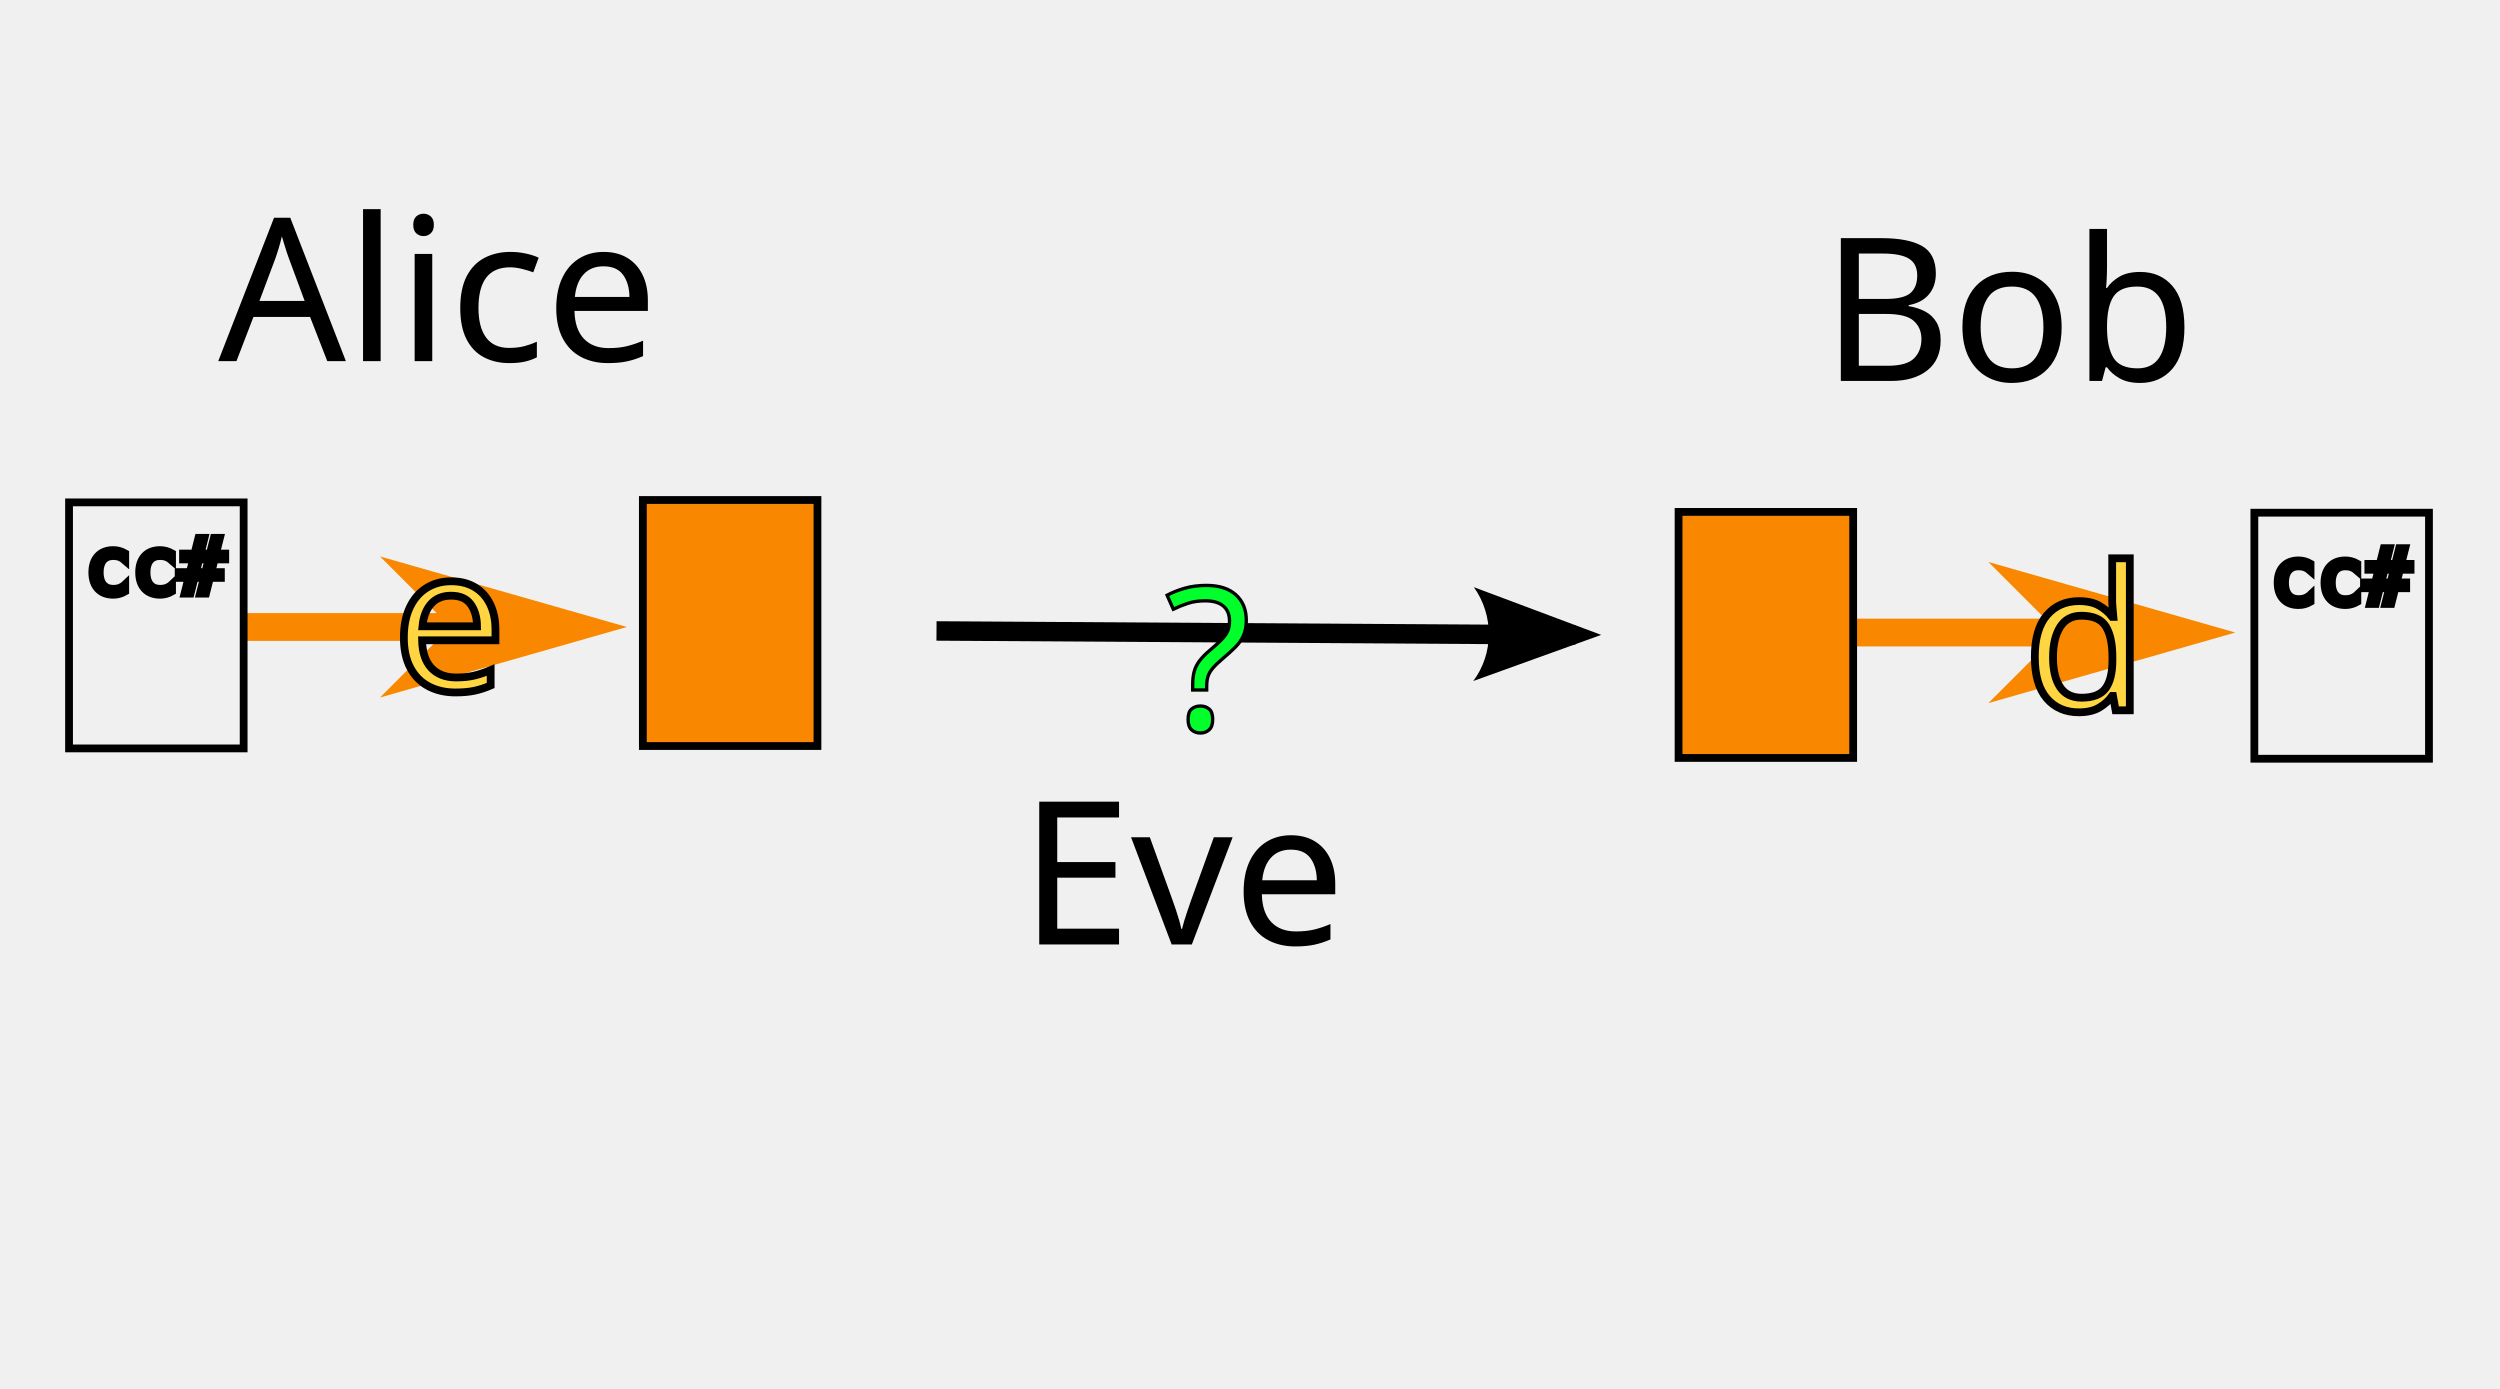
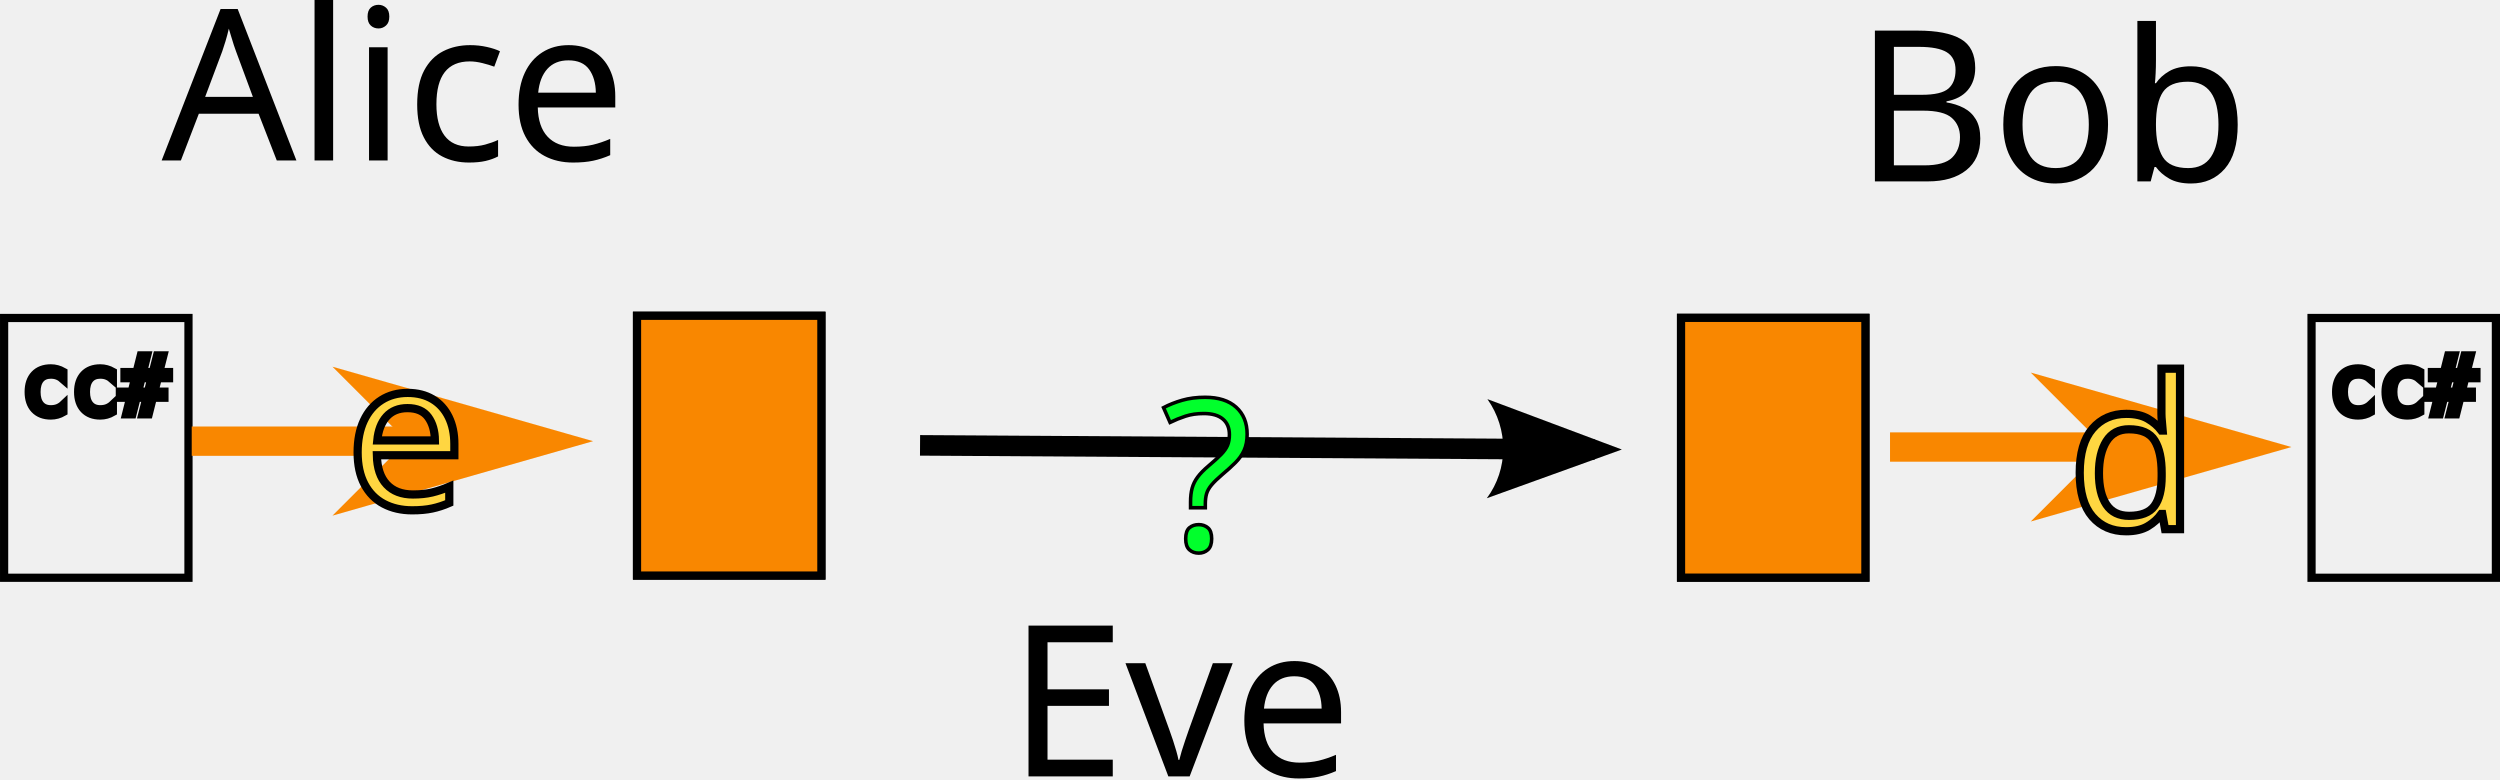
- <svg xmlns="http://www.w3.org/2000/svg" width="1800" height="1000" id="svg2" version="1.1">
+ <svg xmlns="http://www.w3.org/2000/svg" width="1704.75" height="531.445" id="svg2" version="1.1" viewBox="0 0 1704.75 531.445">
  <defs id="defs4">
-     <marker orient="auto" refY="0.0" refX="0.0" id="Arrow1Mend" style="overflow:visible;">
-       <path id="path3869" d="M 0.0,0.0 L 5.0,-5.0 L -12.5,0.0 L 5.0,5.0 L 0.0,0.0 z " style="fill-rule:evenodd;stroke:#000000;stroke-width:1.0pt;" transform="scale(0.4) rotate(180) translate(10,0)" />
+     <marker orient="auto" refY="0" refX="0" id="Arrow2Mend" style="overflow:visible">
+       <path id="path3887" style="fill-rule:evenodd;stroke-width:0.625;stroke-linejoin:round" d="M 8.719,4.034 -2.207,0.016 8.719,-4.002 c -1.745,2.372 -1.735,5.617 -6e-7,8.035 z" transform="scale(-0.6,-0.6)" />
    </marker>
-     <marker orient="auto" refY="0.0" refX="0.0" id="EmptyTriangleOutL" style="overflow:visible">
-       <path id="path4020" d="M 5.77,0.0 L -2.88,5.0 L -2.88,-5.0 L 5.77,0.0 z " style="fill-rule:evenodd;fill:#FFFFFF;stroke:#000000;stroke-width:1.0pt" transform="scale(0.8) translate(-6,0)" />
-     </marker>
-     <marker orient="auto" refY="0.0" refX="0.0" id="Arrow2Mend" style="overflow:visible;">
-       <path id="path3887" style="fill-rule:evenodd;stroke-width:0.625;stroke-linejoin:round;" d="M 8.719,4.034 L -2.207,0.016 L 8.719,-4.002 C 6.973,-1.63 6.983,1.616 8.719,4.034 z " transform="scale(0.6) rotate(180) translate(0,0)" />
-     </marker>
-     <marker orient="auto" refY="0.0" refX="0.0" id="Arrow2Lend" style="overflow:visible;">
-       <path id="path3881" style="fill-rule:evenodd;stroke-width:0.625;stroke-linejoin:round;" d="M 8.719,4.034 L -2.207,0.016 L 8.719,-4.002 C 6.973,-1.63 6.983,1.616 8.719,4.034 z " transform="scale(1.1) rotate(180) translate(1,0)" />
-     </marker>
-     <filter id="filter3050" y="0" x="0" height="1" width="1" color-interpolation-filters="sRGB">
-       <feColorMatrix id="feColorMatrix3052" type="saturate" values="0.1" result="fbSourceGraphic" />
-       <feColorMatrix id="feColorMatrix3054" in="fbSourceGraphic" values="-1 0 0 0 1 0 -1 0 0 1 0 0 -1 0 1 0 0 0 1 0 " result="result3" />
-       <feBlend id="feBlend3056" in2="result3" mode="lighten" in="fbSourceGraphic" result="result2" />
-       <feBlend id="feBlend3058" in2="result2" mode="multiply" result="result1" in="result2" />
-       <feComposite id="feComposite3060" in2="SourceGraphic" operator="in" result="fbSourceGraphic" />
-       <feColorMatrix result="fbSourceGraphicAlpha" in="fbSourceGraphic" values="0 0 0 -1 0 0 0 0 -1 0 0 0 0 -1 0 0 0 0 1 0" id="feColorMatrix3062" />
-       <feFlood id="feFlood3064" result="result1" flood-opacity="0" flood-color="rgb(128,128,128)" in="fbSourceGraphic" />
-       <feBlend id="feBlend3066" in2="fbSourceGraphic" mode="normal" result="result2" />
-       <feComposite id="feComposite3068" in2="fbSourceGraphic" k2="1" operator="arithmetic" result="result4" k1="0" k3="0" k4="0" />
-       <feComposite id="feComposite3070" in2="fbSourceGraphic" operator="in" />
-     </filter>
-     <marker orient="auto" refY="0.0" refX="0.0" id="Arrow1Mend4" style="overflow:visible;">
-       <path id="path5838" d="M 0.0,0.0 L 5.0,-5.0 L -12.5,0.0 L 5.0,5.0 L 0.0,0.0 z " style="stroke:#727272;stroke-width:1.0pt;fill:#727272;fill-rule:evenodd" transform="scale(0.4) rotate(180) translate(10,0)" />
-     </marker>
-     <marker orient="auto" refY="0" refX="0" id="Arrow1Mend4-7" style="overflow:visible">
-       <path id="path5838-7" d="M 0,0 5,-5 -12.5,0 5,5 0,0 z" style="fill:#727272;fill-rule:evenodd;stroke:#727272;stroke-width:1pt" transform="matrix(-0.4,0,0,-0.4,-4,0)" />
-     </marker>
-     <marker orient="auto" refY="0.0" refX="0.0" id="Arrow1Mend40" style="overflow:visible;">
-       <path id="path5968" d="M 0.0,0.0 L 5.0,-5.0 L -12.5,0.0 L 5.0,5.0 L 0.0,0.0 z " style="fill-rule:evenodd;stroke:#f98700;stroke-width:1.0pt;fill:#f98700" transform="scale(0.4) rotate(180) translate(10,0)" />
-     </marker>
-     <marker orient="auto" refY="0.0" refX="0.0" id="Arrow1Mend4f" style="overflow:visible;">
-       <path id="path5971" d="M 0.0,0.0 L 5.0,-5.0 L -12.5,0.0 L 5.0,5.0 L 0.0,0.0 z " style="fill-rule:evenodd;stroke:#f98700;stroke-width:1.0pt;fill:#f98700" transform="scale(0.4) rotate(180) translate(10,0)" />
-     </marker>
-     <marker orient="auto" refY="0" refX="0" id="Arrow1Mend4f-8" style="overflow:visible">
-       <path id="path5971-5" d="M 0,0 5,-5 -12.5,0 5,5 0,0 z" style="fill:#f98700;fill-rule:evenodd;stroke:#f98700;stroke-width:1pt" transform="matrix(-0.4,0,0,-0.4,-4,0)" />
+     <marker orient="auto" refY="0" refX="0" id="Arrow1Mend4f" style="overflow:visible">
+       <path id="path5971" d="M 0,0 5,-5 -12.5,0 5,5 0,0 z" style="fill:#f98700;fill-rule:evenodd;stroke:#f98700;stroke-width:1pt" transform="matrix(-0.4,0,0,-0.4,-4,0)" />
    </marker>
  </defs>
-   <g id="layer1" transform="translate(0,-52.36218)">
+   <g id="layer1" transform="translate(-46.90625,-202.9559)">
    <text xml:space="preserve" style="font-size:144px;font-style:normal;font-variant:normal;font-weight:normal;font-stretch:normal;text-indent:0;text-align:start;text-decoration:none;line-height:100%;letter-spacing:0px;word-spacing:0px;text-transform:none;direction:ltr;block-progression:tb;writing-mode:lr-tb;text-anchor:start;color:#000000;fill:#000000;fill-opacity:1;fill-rule:nonzero;stroke:none;stroke-width:1px;marker:none;visibility:visible;display:inline;overflow:visible;enable-background:accumulate;font-family:Sans;-inkscape-font-specification:Sans" x="157.143" y="312.362" id="text3072">
      <tspan id="tspan3074" x="157.143" y="312.362">Alice</tspan>
    </text>
    <text xml:space="preserve" style="font-size:144px;font-style:normal;font-variant:normal;font-weight:normal;font-stretch:normal;text-align:start;line-height:100%;writing-mode:lr-tb;text-anchor:start;color:#000000;fill:#000000;fill-opacity:1;stroke:none;stroke-width:2.414;marker:none;visibility:visible;display:inline;overflow:visible;enable-background:accumulate;font-family:Sans;-inkscape-font-specification:Sans" x="1311.428" y="326.648" id="text3076">
      <tspan id="tspan3078" x="1311.428" y="326.648">Bob</tspan>
    </text>
-     <text xml:space="preserve" style="font-size:144px;font-style:normal;font-variant:normal;font-weight:normal;font-stretch:normal;text-align:start;line-height:100%;writing-mode:lr-tb;text-anchor:start;color:#000000;fill:#000000;fill-opacity:1;fill-rule:nonzero;stroke:none;stroke-width:2.414;marker:none;visibility:visible;display:inline;overflow:visible;enable-background:accumulate;font-family:Sans;-inkscape-font-specification:Sans" x="734.286" y="732.362" id="text3848">
+     <text xml:space="preserve" style="font-size:144px;font-style:normal;font-variant:normal;font-weight:normal;font-stretch:normal;text-align:start;line-height:100%;writing-mode:lr-tb;text-anchor:start;color:#000000;fill:#000000;fill-opacity:1;fill-rule:nonzero;stroke:none;stroke-width:2.414;marker:none;visibility:visible;display:inline;overflow:visible;enable-background:accumulate;font-family:Sans;-inkscape-font-specification:Sans" x="734.286" y="732.362" id="text3848" class="1">
      <tspan id="tspan3850" x="734.286" y="732.362">Eve</tspan>
    </text>
    <path style="color:#000000;fill:#000000;fill-opacity:1;fill-rule:nonzero;stroke:#000000;stroke-width:14.014;stroke-miterlimit:4;stroke-opacity:1;stroke-dasharray:none;marker:none;marker-end:url(#Arrow2Mend);visibility:visible;display:inline;overflow:visible;enable-background:accumulate" d="m 674.286,506.648 460,2.857" id="path3854" />
-     <rect style="color:#000000;fill:#f98700;stroke:#000000;stroke-width:5.6;stroke-linecap:butt;stroke-linejoin:miter;stroke-miterlimit:4;stroke-opacity:1;stroke-dasharray:none;stroke-dashoffset:0;marker:none;visibility:visible;display:inline;overflow:visible;enable-background:accumulate;fill-opacity:1" id="rect4524" width="125.714" height="177.143" x="462.857" y="412.362" />
-     <path style="color:#000000;fill:#f98700;fill-opacity:1;fill-rule:nonzero;stroke:#f98700;stroke-width:20;stroke-linecap:butt;stroke-linejoin:miter;stroke-miterlimit:4;stroke-opacity:1;stroke-dasharray:none;stroke-dashoffset:0;marker:none;marker-end:url(#Arrow1Mend4f);visibility:visible;display:inline;overflow:visible;enable-background:accumulate" d="m 1335.714,507.791 234.286,0" id="path6726" />
-     <rect style="color:#000000;fill:#f98700;stroke:#000000;stroke-width:5.6;stroke-linecap:butt;stroke-linejoin:miter;stroke-miterlimit:4;stroke-opacity:1;stroke-dasharray:none;stroke-dashoffset:0;marker:none;visibility:visible;display:inline;overflow:visible;enable-background:accumulate;fill-opacity:1" id="rect4524-3" width="125.714" height="177.143" x="1208.571" y="420.934" />
-     <path style="color:#000000;fill:#f98700;fill-opacity:1;fill-rule:nonzero;stroke:#f98700;stroke-width:20;stroke-linecap:butt;stroke-linejoin:miter;stroke-miterlimit:4;stroke-opacity:1;stroke-dasharray:none;stroke-dashoffset:0;marker:none;marker-end:url(#Arrow1Mend4f);visibility:visible;display:inline;overflow:visible;enable-background:accumulate" d="m 177.643,503.791 234.286,0" id="path6726-7" />
-     <g id="g4860" transform="translate(4,16)">
-       <rect y="398.076" x="45.714" height="177.143" width="125.714" id="rect4524-9" style="color:#000000;fill:none;stroke:#000000;stroke-width:5.6;stroke-linecap:butt;stroke-linejoin:miter;stroke-miterlimit:4;stroke-opacity:1;stroke-dasharray:none;stroke-dashoffset:0;marker:none;visibility:visible;display:inline;overflow:visible;enable-background:accumulate" />
-       <text id="text4546-7" y="463.791" x="57.143" style="font-size:56px;font-style:normal;font-variant:normal;font-weight:normal;font-stretch:normal;text-align:start;line-height:100%;writing-mode:lr-tb;text-anchor:start;color:#000000;fill:none;stroke:#000000;stroke-width:5.6;stroke-linecap:butt;stroke-linejoin:miter;stroke-miterlimit:4;stroke-opacity:1;stroke-dasharray:none;stroke-dashoffset:0;marker:none;visibility:visible;display:inline;overflow:visible;enable-background:accumulate;font-family:Monospace;-inkscape-font-specification:Monospace" xml:space="preserve">
-         <tspan y="463.791" x="57.143" id="tspan4548-4">cc#</tspan>
+     <g transform="translate(431.577,4.212001)" id="g3287-6">
+       <rect y="414.076" x="49.714" height="177.143" width="125.714" id="rect4524-9-6" style="color:#000000;fill:none;stroke:#000000;stroke-width:5.6;stroke-linecap:butt;stroke-linejoin:miter;stroke-miterlimit:4;stroke-opacity:1;stroke-dasharray:none;stroke-dashoffset:0;marker:none;visibility:visible;display:inline;overflow:visible;enable-background:accumulate" />
+       <text id="text4546-7-0" y="479.791" x="61.143" style="font-size:56px;font-style:normal;font-variant:normal;font-weight:normal;font-stretch:normal;text-align:start;line-height:100%;writing-mode:lr-tb;text-anchor:start;color:#000000;fill:none;stroke:#000000;stroke-width:5.6;stroke-linecap:butt;stroke-linejoin:miter;stroke-miterlimit:4;stroke-opacity:1;stroke-dasharray:none;stroke-dashoffset:0;marker:none;visibility:visible;display:inline;overflow:visible;enable-background:accumulate;font-family:Monospace;-inkscape-font-specification:Monospace" xml:space="preserve">
+         <tspan y="479.791" x="61.143" id="tspan4548-4-9">cc#</tspan>
      </text>
    </g>
-     <g id="g4865" transform="translate(-14,-8)">
-       <rect y="429.505" x="1637.143" height="177.143" width="125.714" id="rect4524-5" style="color:#000000;fill:none;stroke:#000000;stroke-width:5.6;stroke-linecap:butt;stroke-linejoin:miter;stroke-miterlimit:4;stroke-opacity:1;stroke-dasharray:none;stroke-dashoffset:0;marker:none;visibility:visible;display:inline;overflow:visible;enable-background:accumulate" />
-       <text id="text4546-0" y="495.219" x="1648.571" style="font-size:56px;font-style:normal;font-variant:normal;font-weight:normal;font-stretch:normal;text-align:start;line-height:100%;writing-mode:lr-tb;text-anchor:start;color:#000000;fill:none;stroke:#000000;stroke-width:5.6;stroke-linecap:butt;stroke-linejoin:miter;stroke-miterlimit:4;stroke-opacity:1;stroke-dasharray:none;stroke-dashoffset:0;marker:none;visibility:visible;display:inline;overflow:visible;enable-background:accumulate;font-family:Monospace;-inkscape-font-specification:Monospace" xml:space="preserve">
-         <tspan y="495.219" x="1648.571" id="tspan4548-7">cc#</tspan>
+     <g transform="translate(1143.493,5.627376)" id="g3287-6-3">
+       <rect y="414.076" x="49.714" height="177.143" width="125.714" id="rect4524-9-6-6" style="color:#000000;fill:none;stroke:#000000;stroke-width:5.6;stroke-linecap:butt;stroke-linejoin:miter;stroke-miterlimit:4;stroke-opacity:1;stroke-dasharray:none;stroke-dashoffset:0;marker:none;visibility:visible;display:inline;overflow:visible;enable-background:accumulate" />
+       <text id="text4546-7-0-8" y="479.791" x="61.143" style="font-size:56px;font-style:normal;font-variant:normal;font-weight:normal;font-stretch:normal;text-align:start;line-height:100%;writing-mode:lr-tb;text-anchor:start;color:#000000;fill:none;stroke:#000000;stroke-width:5.6;stroke-linecap:butt;stroke-linejoin:miter;stroke-miterlimit:4;stroke-opacity:1;stroke-dasharray:none;stroke-dashoffset:0;marker:none;visibility:visible;display:inline;overflow:visible;enable-background:accumulate;font-family:Monospace;-inkscape-font-specification:Monospace" xml:space="preserve">
+         <tspan y="479.791" x="61.143" id="tspan4548-4-9-1">cc#</tspan>
      </text>
    </g>
-     <text xml:space="preserve" style="font-size:144px;font-style:normal;font-variant:normal;font-weight:normal;font-stretch:normal;text-align:start;line-height:100%;writing-mode:lr-tb;text-anchor:start;color:#000000;fill:#01ff2c;fill-opacity:1;fill-rule:nonzero;stroke:#000000;stroke-width:2.414;stroke-opacity:1;marker:none;visibility:visible;display:inline;overflow:visible;enable-background:accumulate;font-family:Sans;-inkscape-font-specification:Sans" x="838.583" y="578.117" id="text3848-2">
-       <tspan id="tspan3850-1" x="838.583" y="578.117">?</tspan>
-     </text>
-     <text xml:space="preserve" style="font-size:144px;font-style:normal;font-variant:normal;font-weight:normal;font-stretch:normal;text-align:start;line-height:100%;writing-mode:lr-tb;text-anchor:start;color:#000000;fill:#ffd641;fill-opacity:1;fill-rule:nonzero;stroke:#000000;stroke-width:5.6;stroke-linecap:butt;stroke-linejoin:miter;stroke-miterlimit:4;stroke-opacity:1;stroke-dasharray:none;stroke-dashoffset:0;marker:none;visibility:visible;display:inline;overflow:visible;enable-background:accumulate;font-family:Sans;-inkscape-font-specification:Sans" x="282.857" y="497.143" id="text4870" transform="translate(0,52.36218)">
-       <tspan id="tspan4872" x="282.857" y="497.143">e</tspan>
-     </text>
-     <text xml:space="preserve" style="font-size:144px;font-style:normal;font-variant:normal;font-weight:normal;font-stretch:normal;text-align:start;line-height:100%;writing-mode:lr-tb;text-anchor:start;color:#000000;fill:#ffd641;fill-opacity:1;fill-rule:nonzero;stroke:#000000;stroke-width:5.6;stroke-linecap:butt;stroke-linejoin:miter;stroke-miterlimit:4;stroke-opacity:1;stroke-dasharray:none;stroke-dashoffset:0;marker:none;visibility:visible;display:inline;overflow:visible;enable-background:accumulate;font-family:Sans;-inkscape-font-specification:Sans" x="1457.143" y="563.791" id="text4874">
-       <tspan id="tspan4876" x="1457.143" y="563.791">d</tspan>
-     </text>
+     <g id="g3356" class="2">
+       <g transform="translate(0,5.710532)" id="g3287">
+         <rect style="color:#000000;fill:none;stroke:#000000;stroke-width:5.6;stroke-linecap:butt;stroke-linejoin:miter;stroke-miterlimit:4;stroke-opacity:1;stroke-dasharray:none;stroke-dashoffset:0;marker:none;visibility:visible;display:inline;overflow:visible;enable-background:accumulate" id="rect4524-9" width="125.714" height="177.143" x="49.714" y="414.076" />
+         <text xml:space="preserve" style="font-size:56px;font-style:normal;font-variant:normal;font-weight:normal;font-stretch:normal;text-align:start;line-height:100%;writing-mode:lr-tb;text-anchor:start;color:#000000;fill:none;stroke:#000000;stroke-width:5.6;stroke-linecap:butt;stroke-linejoin:miter;stroke-miterlimit:4;stroke-opacity:1;stroke-dasharray:none;stroke-dashoffset:0;marker:none;visibility:visible;display:inline;overflow:visible;enable-background:accumulate;font-family:Monospace;-inkscape-font-specification:Monospace" x="61.143" y="479.791" id="text4546-7">
+           <tspan id="tspan4548-4" x="61.143" y="479.791">cc#</tspan>
+         </text>
+       </g>
+       <g transform="translate(-14,-9.718027)" id="g4865">
+         <rect style="color:#000000;fill:none;stroke:#000000;stroke-width:5.6;stroke-linecap:butt;stroke-linejoin:miter;stroke-miterlimit:4;stroke-opacity:1;stroke-dasharray:none;stroke-dashoffset:0;marker:none;visibility:visible;display:inline;overflow:visible;enable-background:accumulate" id="rect4524-5" width="125.714" height="177.143" x="1637.143" y="429.505" />
+         <text xml:space="preserve" style="font-size:56px;font-style:normal;font-variant:normal;font-weight:normal;font-stretch:normal;text-align:start;line-height:100%;writing-mode:lr-tb;text-anchor:start;color:#000000;fill:none;stroke:#000000;stroke-width:5.6;stroke-linecap:butt;stroke-linejoin:miter;stroke-miterlimit:4;stroke-opacity:1;stroke-dasharray:none;stroke-dashoffset:0;marker:none;visibility:visible;display:inline;overflow:visible;enable-background:accumulate;font-family:Monospace;-inkscape-font-specification:Monospace" x="1648.571" y="495.219" id="text4546-0">
+           <tspan id="tspan4548-7" x="1648.571" y="495.219">cc#</tspan>
+         </text>
+       </g>
+       <text id="text3848-2" y="578.117" x="838.583" style="font-size:144px;font-style:normal;font-variant:normal;font-weight:normal;font-stretch:normal;text-align:start;line-height:100%;writing-mode:lr-tb;text-anchor:start;color:#000000;fill:#01ff2c;fill-opacity:1;fill-rule:nonzero;stroke:#000000;stroke-width:2.414;stroke-opacity:1;marker:none;visibility:visible;display:inline;overflow:visible;enable-background:accumulate;font-family:Sans;-inkscape-font-specification:Sans" xml:space="preserve">
+         <tspan y="578.117" x="838.583" id="tspan3850-1">?</tspan>
+       </text>
+       <g id="g3346">
+         <path style="color:#000000;fill:#f98700;fill-opacity:1;fill-rule:nonzero;stroke:#f98700;stroke-width:20;stroke-linecap:butt;stroke-linejoin:miter;stroke-miterlimit:4;stroke-opacity:1;stroke-dasharray:none;stroke-dashoffset:0;marker:none;marker-end:url(#Arrow1Mend4f);visibility:visible;display:inline;overflow:visible;enable-background:accumulate" d="m 177.643,503.791 234.286,0" id="path6726-7" />
+         <text xml:space="preserve" style="font-size:144px;font-style:normal;font-variant:normal;font-weight:normal;font-stretch:normal;text-align:start;line-height:100%;writing-mode:lr-tb;text-anchor:start;color:#000000;fill:#ffd641;fill-opacity:1;fill-rule:nonzero;stroke:#000000;stroke-width:5.6;stroke-linecap:butt;stroke-linejoin:miter;stroke-miterlimit:4;stroke-opacity:1;stroke-dasharray:none;stroke-dashoffset:0;marker:none;visibility:visible;display:inline;overflow:visible;enable-background:accumulate;font-family:Sans;-inkscape-font-specification:Sans" x="282.857" y="497.143" id="text4870" transform="translate(0,52.36218)">
+           <tspan id="tspan4872" x="282.857" y="497.143">e</tspan>
+         </text>
+       </g>
+       <g id="g3351">
+         <path style="color:#000000;fill:#f98700;fill-opacity:1;fill-rule:nonzero;stroke:#f98700;stroke-width:20;stroke-linecap:butt;stroke-linejoin:miter;stroke-miterlimit:4;stroke-opacity:1;stroke-dasharray:none;stroke-dashoffset:0;marker:none;marker-end:url(#Arrow1Mend4f);visibility:visible;display:inline;overflow:visible;enable-background:accumulate" d="m 1335.714,507.791 234.286,0" id="path6726" />
+         <text xml:space="preserve" style="font-size:144px;font-style:normal;font-variant:normal;font-weight:normal;font-stretch:normal;text-align:start;line-height:100%;writing-mode:lr-tb;text-anchor:start;color:#000000;fill:#ffd641;fill-opacity:1;fill-rule:nonzero;stroke:#000000;stroke-width:5.6;stroke-linecap:butt;stroke-linejoin:miter;stroke-miterlimit:4;stroke-opacity:1;stroke-dasharray:none;stroke-dashoffset:0;marker:none;visibility:visible;display:inline;overflow:visible;enable-background:accumulate;font-family:Sans;-inkscape-font-specification:Sans" x="1457.143" y="563.791" id="text4874">
+           <tspan id="tspan4876" x="1457.143" y="563.791">d</tspan>
+         </text>
+       </g>
+       <rect y="418.288" x="481.291" height="177.143" width="125.714" id="rect4524" style="color:#000000;fill:#f98700;fill-opacity:1;stroke:#000000;stroke-width:5.6;stroke-linecap:butt;stroke-linejoin:miter;stroke-miterlimit:4;stroke-opacity:1;stroke-dasharray:none;stroke-dashoffset:0;marker:none;visibility:visible;display:inline;overflow:visible;enable-background:accumulate" />
+       <rect y="419.704" x="1193.207" height="177.143" width="125.714" id="rect4524-3" style="color:#000000;fill:#f98700;fill-opacity:1;stroke:#000000;stroke-width:5.6;stroke-linecap:butt;stroke-linejoin:miter;stroke-miterlimit:4;stroke-opacity:1;stroke-dasharray:none;stroke-dashoffset:0;marker:none;visibility:visible;display:inline;overflow:visible;enable-background:accumulate" />
+     </g>
  </g>
</svg>
